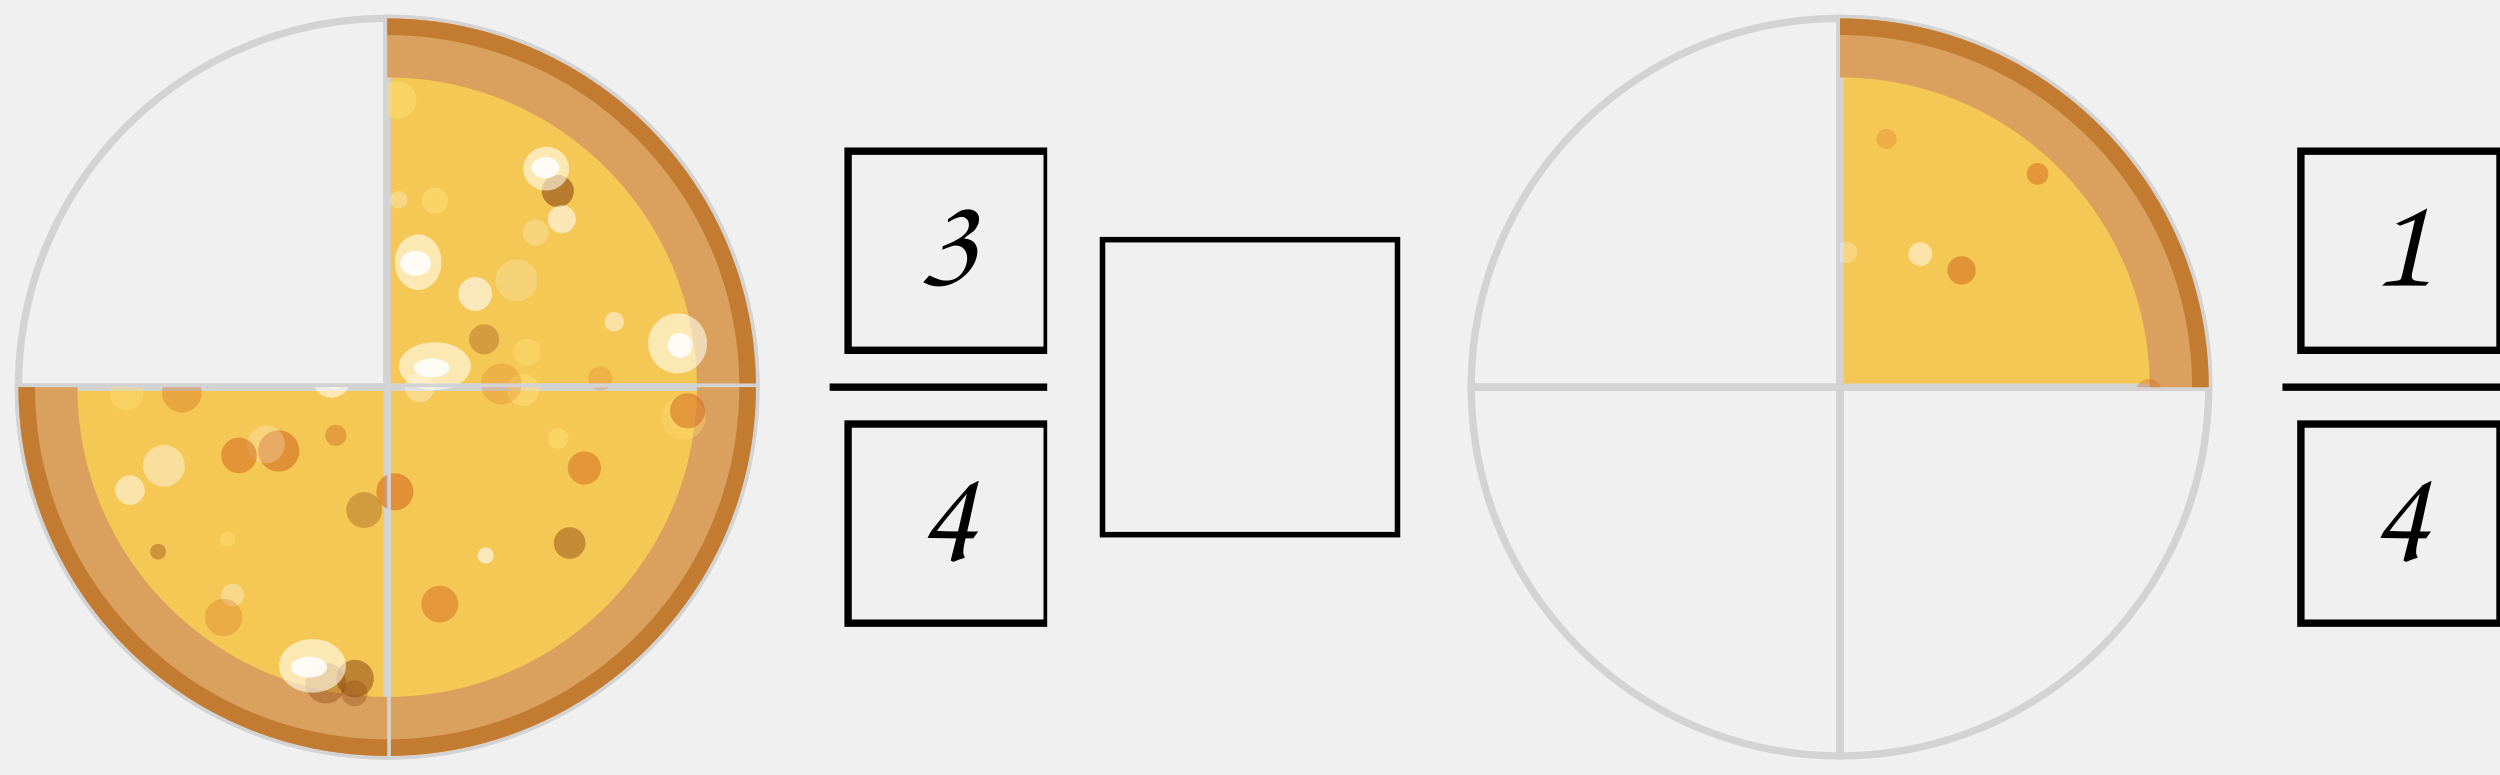
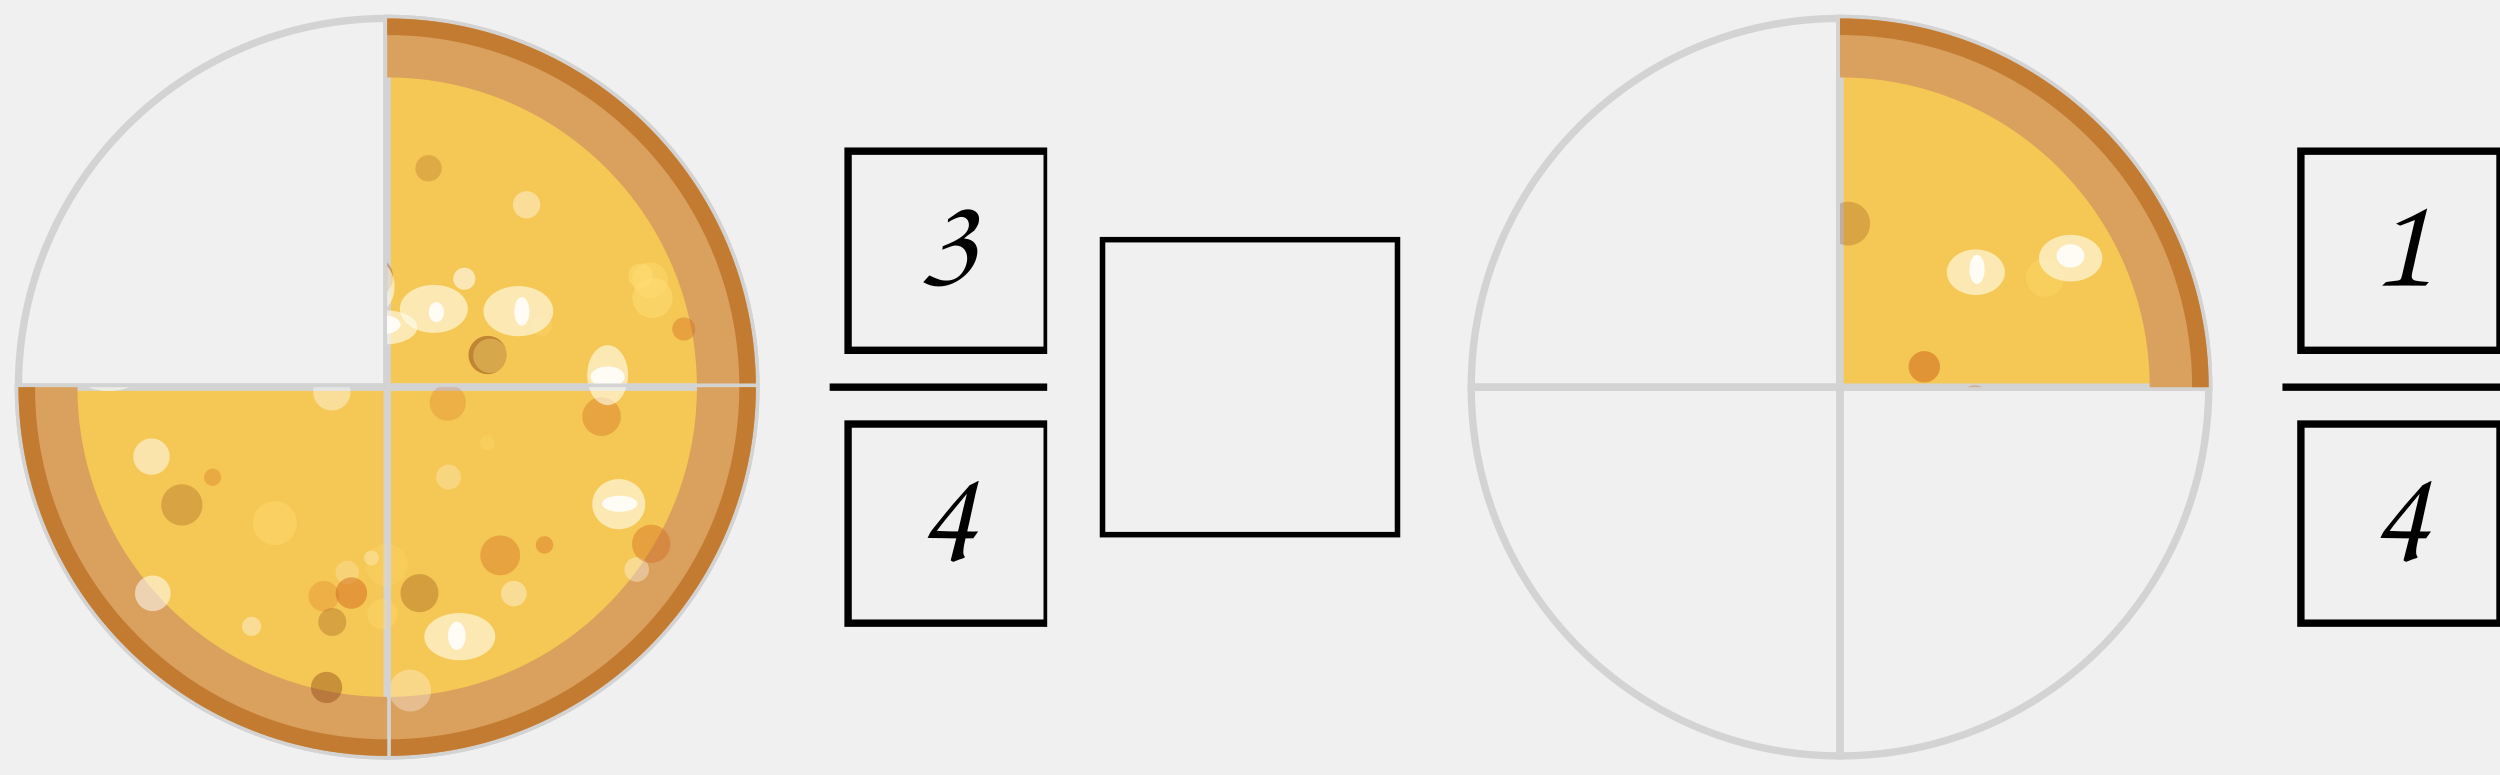
<svg xmlns="http://www.w3.org/2000/svg" xmlns:xlink="http://www.w3.org/1999/xlink" width="678.0" height="210.0">
  <svg x="0.0" y="0.0" width="284.0" height="210.0" viewBox="0 0 284.0 210">
    <defs>
-       <clipPath id="clip-4494413648-4493996880">
+       <clipPath id="clip-4527345488-4501810512">
        <path d="M105.0,105.0 L105.0,5.0 A100,100,0,0,1,205.0,105.0 Z" fill="none" />
      </clipPath>
-       <clipPath id="clip-4494413648-4494535120">
+       <clipPath id="clip-4527345488-4526923344">
        <path d="M105.0,105.0 L205.0,105.0 A100,100,0,0,1,105.0,205.0 Z" fill="none" />
      </clipPath>
-       <clipPath id="clip-4494413648-4494577232">
+       <clipPath id="clip-4527345488-4527853008">
        <path d="M105.0,105.0 L105.0,205.0 A100,100,0,0,1,5.0,105 Z" fill="none" />
      </clipPath>
    </defs>
    <g>
      <path d="M105.0,105.0 L105.0,5.0 A100,100,0,0,1,205.0,105.0 Z" fill="none" stroke="lightgray" stroke-width="2" />
      <path d="M105.0,105.0 L205.0,105.0 A100,100,0,0,1,105.0,205.0 Z" fill="none" stroke="lightgray" stroke-width="2" />
      <path d="M105.0,105.0 L105.0,205.0 A100,100,0,0,1,5.0,105 Z" fill="none" stroke="lightgray" stroke-width="2" />
      <path d="M105.0,105.0 L5.0,105 A100,100,0,0,1,105,5.0 Z" fill="none" stroke="lightgray" stroke-width="2" />
      <path d="M105.0,105.0 L105.0,5.0 A100,100,0,0,1,205.0,105.0 Z" fill="#F5C754" stroke="lightgray" stroke-width="2" />
-       <use xlink:href="#clip-4494413648-4493996880" />
-       <g clip-path="url(#clip-4494413648-4493996880)">
-         <circle cx="105.0" cy="105.0" r="92" stroke="#DAA05D" stroke-width="16" fill="none" />
-         <circle cx="105.0" cy="105.0" r="98" stroke="#C37B32" stroke-width="5" fill="none" />
-         <circle cx="42.882" cy="149.621" r="2.133" fill="#8B4513" fill-opacity="0.396" />
-         <circle cx="75.595" cy="122.297" r="5.59" fill="#D2691E" fill-opacity="0.568" />
-         <circle cx="59.17" cy="83.475" r="5.4" fill="#FFDE75" fill-opacity="0.288" />
-         <circle cx="44.464" cy="126.34" r="5.652" fill="#FFFFFF" fill-opacity="0.421" />
-         <circle cx="151.275" cy="51.801" r="4.352" fill="#8B4513" fill-opacity="0.584" />
-         <circle cx="108.132" cy="54.169" r="2.338" fill="#FFFFFF" fill-opacity="0.278" />
-         <circle cx="63.065" cy="161.402" r="3.103" fill="#FFFFFF" fill-opacity="0.328" />
-         <circle cx="107.945" cy="27.082" r="5.02" fill="#FFDE75" fill-opacity="0.532" />
-         <circle cx="61.409" cy="59.322" r="3.547" fill="#FFFFFF" fill-opacity="0.271" />
-         <circle cx="61.755" cy="146.238" r="2.041" fill="#FFDE75" fill-opacity="0.458" />
-         <circle cx="35.254" cy="132.932" r="4.005" fill="#FFFFFF" fill-opacity="0.501" />
-         <circle cx="185.428" cy="113.273" r="5.94" fill="#FFDE75" fill-opacity="0.324" />
-         <circle cx="34.297" cy="106.8" r="4.556" fill="#FFDE75" fill-opacity="0.419" />
-         <circle cx="95.36" cy="36.66" r="4.024" fill="#8B4513" fill-opacity="0.459" />
-         <circle cx="72.139" cy="120.522" r="5.102" fill="#FFFFFF" fill-opacity="0.238" />
-         <circle cx="141.867" cy="105.81" r="4.357" fill="#FFDE75" fill-opacity="0.545" />
-         <circle cx="158.485" cy="126.916" r="4.503" fill="#D2691E" fill-opacity="0.506" />
-         <circle cx="131.301" cy="92.025" r="4.089" fill="#8B4513" fill-opacity="0.323" />
-         <circle cx="154.492" cy="147.274" r="4.294" fill="#8B4513" fill-opacity="0.464" />
-         <circle cx="152.396" cy="59.46" r="3.791" fill="#FFFFFF" fill-opacity="0.566" />
-         <circle cx="186.464" cy="111.408" r="4.749" fill="#D2691E" fill-opacity="0.53" />
-         <circle cx="88.34" cy="185.279" r="5.502" fill="#8B4513" fill-opacity="0.398" />
-         <circle cx="142.913" cy="95.532" r="3.709" fill="#FFDE75" fill-opacity="0.491" />
-         <circle cx="162.78" cy="102.646" r="3.272" fill="#D2691E" fill-opacity="0.238" />
-         <circle cx="98.762" cy="138.322" r="4.855" fill="#8B4513" fill-opacity="0.334" />
-         <circle cx="166.586" cy="87.25" r="2.618" fill="#FFFFFF" fill-opacity="0.472" />
-         <circle cx="91.065" cy="118.089" r="2.881" fill="#D2691E" fill-opacity="0.441" />
-         <circle cx="119.269" cy="163.846" r="4.99" fill="#D2691E" fill-opacity="0.49" />
-         <circle cx="107.086" cy="133.365" r="5.035" fill="#D2691E" fill-opacity="0.578" />
-         <circle cx="117.958" cy="54.438" r="3.565" fill="#FFDE75" fill-opacity="0.545" />
-         <circle cx="96.159" cy="188.013" r="3.539" fill="#8B4513" fill-opacity="0.339" />
-         <circle cx="140.089" cy="76.012" r="5.676" fill="#FFFFFF" fill-opacity="0.214" />
-         <circle cx="135.955" cy="104.15" r="5.548" fill="#D2691E" fill-opacity="0.224" />
-         <circle cx="151.385" cy="118.964" r="2.788" fill="#FFDE75" fill-opacity="0.544" />
-         <circle cx="49.324" cy="106.482" r="5.387" fill="#D2691E" fill-opacity="0.361" />
-         <circle cx="131.704" cy="150.646" r="2.184" fill="#FFFFFF" fill-opacity="0.588" />
-         <circle cx="145.281" cy="63.091" r="3.542" fill="#FFFFFF" fill-opacity="0.236" />
-         <circle cx="113.864" cy="104.999" r="4.069" fill="#FFFFFF" fill-opacity="0.333" />
-         <circle cx="64.812" cy="123.514" r="4.829" fill="#D2691E" fill-opacity="0.537" />
-         <circle cx="56.158" cy="102.602" r="2.492" fill="#8B4513" fill-opacity="0.527" />
-         <circle cx="26.66" cy="85.3" r="3.217" fill="#D2691E" fill-opacity="0.582" />
-         <circle cx="128.878" cy="79.728" r="4.581" fill="#FFFFFF" fill-opacity="0.597" />
-         <circle cx="35.703" cy="99.087" r="5.52" fill="#FFDE75" fill-opacity="0.599" />
-         <circle cx="96.287" cy="184.017" r="5.089" fill="#8B4513" fill-opacity="0.517" />
-         <circle cx="60.632" cy="167.447" r="5.054" fill="#D2691E" fill-opacity="0.291" />
-         <ellipse cx="113.401" cy="71.123" rx="6.344" ry="7.547" fill="#FFFDF0" fill-opacity="0.6" />
-         <ellipse cx="112.707" cy="71.389" rx="4.173" ry="3.403" fill="#FFFFFF" fill-opacity="0.85" />
-         <ellipse cx="56.161" cy="78.64" rx="9.791" ry="6.108" fill="#FFFDF0" fill-opacity="0.6" />
-         <ellipse cx="55.299" cy="79.15" rx="2.973" ry="3.928" fill="#FFFFFF" fill-opacity="0.85" />
-         <ellipse cx="84.745" cy="180.586" rx="9.072" ry="7.267" fill="#FFFDF0" fill-opacity="0.6" />
-         <ellipse cx="83.815" cy="180.923" rx="4.912" ry="2.86" fill="#FFFFFF" fill-opacity="0.85" />
-         <ellipse cx="87.036" cy="60.841" rx="9.204" ry="4.803" fill="#FFFDF0" fill-opacity="0.6" />
-         <ellipse cx="86.138" cy="60.379" rx="3.712" ry="2.811" fill="#FFFFFF" fill-opacity="0.85" />
-         <ellipse cx="84.013" cy="43.425" rx="7.885" ry="7.283" fill="#FFFDF0" fill-opacity="0.6" />
-         <ellipse cx="84.119" cy="43.547" rx="3.435" ry="3.027" fill="#FFFFFF" fill-opacity="0.85" />
-         <ellipse cx="183.766" cy="93.129" rx="7.991" ry="8.158" fill="#FFFDF0" fill-opacity="0.6" />
-         <ellipse cx="184.404" cy="93.664" rx="3.337" ry="3.376" fill="#FFFFFF" fill-opacity="0.85" />
-         <ellipse cx="148.131" cy="45.749" rx="6.211" ry="5.932" fill="#FFFDF0" fill-opacity="0.6" />
-         <ellipse cx="147.92" cy="45.473" rx="3.789" ry="2.881" fill="#FFFFFF" fill-opacity="0.85" />
-         <ellipse cx="89.915" cy="102.498" rx="5.199" ry="5.351" fill="#FFFDF0" fill-opacity="0.6" />
-         <ellipse cx="90.373" cy="103.173" rx="2.679" ry="2.229" fill="#FFFFFF" fill-opacity="0.85" />
-         <ellipse cx="117.938" cy="99.305" rx="9.782" ry="6.48" fill="#FFFDF0" fill-opacity="0.6" />
-         <ellipse cx="117.062" cy="99.755" rx="4.848" ry="2.529" fill="#FFFFFF" fill-opacity="0.85" />
+       <use xlink:href="#clip-4527345488-4501810512" />
+       <g clip-path="url(#clip-4527345488-4501810512)">
+         <circle cx="105.0" cy="105.0" r="92" stroke="#DAA05D" stroke-width="16" fill="none" />
+         <circle cx="105.0" cy="105.0" r="98" stroke="#C37B32" stroke-width="5" fill="none" />
+         <circle cx="103.71" cy="166.561" r="4.117" fill="#FFDE75" fill-opacity="0.297" />
+         <circle cx="135.652" cy="150.612" r="5.403" fill="#D2691E" fill-opacity="0.384" />
+         <circle cx="88.56" cy="186.441" r="4.24" fill="#8B4513" fill-opacity="0.423" />
+         <circle cx="90.102" cy="168.687" r="3.802" fill="#8B4513" fill-opacity="0.283" />
+         <circle cx="121.643" cy="129.39" r="3.392" fill="#FFFFFF" fill-opacity="0.252" />
+         <circle cx="68.227" cy="169.872" r="2.605" fill="#FFFFFF" fill-opacity="0.379" />
+         <circle cx="100.744" cy="151.326" r="2.019" fill="#FFFFFF" fill-opacity="0.309" />
+         <circle cx="125.917" cy="75.592" r="3" fill="#FFFFFF" fill-opacity="0.573" />
+         <circle cx="173.727" cy="74.831" r="3.348" fill="#FFDE75" fill-opacity="0.533" />
+         <circle cx="139.347" cy="160.982" r="3.468" fill="#FFFFFF" fill-opacity="0.393" />
+         <circle cx="76.054" cy="40.445" r="5.823" fill="#FFDE75" fill-opacity="0.225" />
+         <circle cx="147.663" cy="147.779" r="2.362" fill="#D2691E" fill-opacity="0.41" />
+         <circle cx="172.675" cy="154.459" r="3.338" fill="#FFFFFF" fill-opacity="0.351" />
+         <circle cx="142.814" cy="55.538" r="3.705" fill="#FFFFFF" fill-opacity="0.397" />
+         <circle cx="89.994" cy="106.258" r="5.073" fill="#FFFFFF" fill-opacity="0.403" />
+         <circle cx="68.921" cy="95.3" r="2.628" fill="#FFDE75" fill-opacity="0.386" />
+         <circle cx="41.08" cy="123.836" r="4.934" fill="#FFFFFF" fill-opacity="0.508" />
+         <circle cx="104.848" cy="153.245" r="5.722" fill="#FFDE75" fill-opacity="0.202" />
+         <circle cx="111.225" cy="187.276" r="5.68" fill="#FFFFFF" fill-opacity="0.303" />
+         <circle cx="163.153" cy="112.987" r="5.229" fill="#D2691E" fill-opacity="0.368" />
+         <circle cx="132.173" cy="120.102" r="2.019" fill="#FFDE75" fill-opacity="0.234" />
+         <circle cx="57.651" cy="129.433" r="2.334" fill="#D2691E" fill-opacity="0.316" />
+         <circle cx="113.767" cy="160.859" r="5.156" fill="#8B4513" fill-opacity="0.31" />
+         <circle cx="176.601" cy="147.494" r="5.184" fill="#D2691E" fill-opacity="0.407" />
+         <circle cx="94.17" cy="155.242" r="3.171" fill="#FFFFFF" fill-opacity="0.205" />
+         <circle cx="49.322" cy="136.936" r="5.591" fill="#8B4513" fill-opacity="0.28" />
+         <circle cx="100.835" cy="75.15" r="5.771" fill="#8B4513" fill-opacity="0.354" />
+         <circle cx="25.781" cy="78.42" r="4.066" fill="#D2691E" fill-opacity="0.336" />
+         <circle cx="87.815" cy="161.691" r="4.144" fill="#D2691E" fill-opacity="0.253" />
+         <circle cx="176.348" cy="76.01" r="4.8" fill="#FFDE75" fill-opacity="0.435" />
+         <circle cx="95.298" cy="160.839" r="4.267" fill="#D2691E" fill-opacity="0.49" />
+         <circle cx="82.709" cy="30.517" r="3.112" fill="#FFFFFF" fill-opacity="0.28" />
+         <circle cx="44.243" cy="65.581" r="2.533" fill="#D2691E" fill-opacity="0.252" />
+         <circle cx="132.254" cy="96.28" r="5.194" fill="#8B4513" fill-opacity="0.506" />
+         <circle cx="57.657" cy="72.693" r="2.681" fill="#FFFFFF" fill-opacity="0.541" />
+         <circle cx="74.54" cy="141.876" r="5.969" fill="#FFDE75" fill-opacity="0.403" />
+         <circle cx="41.892" cy="66.424" r="3.187" fill="#FFFFFF" fill-opacity="0.546" />
+         <circle cx="55.989" cy="95.98" r="2.77" fill="#FFDE75" fill-opacity="0.574" />
+         <circle cx="146.9" cy="88.357" r="2.822" fill="#FFDE75" fill-opacity="0.29" />
+         <circle cx="132.991" cy="96.502" r="4.649" fill="#FFDE75" fill-opacity="0.378" />
+         <circle cx="185.449" cy="89.232" r="3.147" fill="#D2691E" fill-opacity="0.399" />
+         <circle cx="121.44" cy="109.197" r="4.919" fill="#D2691E" fill-opacity="0.235" />
+         <circle cx="41.433" cy="160.903" r="4.828" fill="#FFFFFF" fill-opacity="0.533" />
+         <circle cx="116.221" cy="45.633" r="3.576" fill="#8B4513" fill-opacity="0.216" />
+         <circle cx="176.965" cy="80.793" r="5.463" fill="#FFDE75" fill-opacity="0.529" />
+         <ellipse cx="167.81" cy="136.72" rx="7.195" ry="6.809" fill="#FFFDF0" fill-opacity="0.6" />
+         <ellipse cx="168.063" cy="136.623" rx="4.804" ry="2.189" fill="#FFFFFF" fill-opacity="0.85" />
+         <ellipse cx="97.338" cy="45.245" rx="5.012" ry="6.488" fill="#FFFDF0" fill-opacity="0.6" />
+         <ellipse cx="97.485" cy="45.874" rx="4.419" ry="2.925" fill="#FFFFFF" fill-opacity="0.85" />
+         <ellipse cx="98.382" cy="77.775" rx="8.657" ry="8.696" fill="#FFFDF0" fill-opacity="0.6" />
+         <ellipse cx="98.154" cy="76.79" rx="2.875" ry="2.701" fill="#FFFFFF" fill-opacity="0.85" />
+         <ellipse cx="164.793" cy="101.734" rx="5.545" ry="8.134" fill="#FFFDF0" fill-opacity="0.6" />
+         <ellipse cx="164.793" cy="102.198" rx="4.598" ry="2.858" fill="#FFFFFF" fill-opacity="0.85" />
+         <ellipse cx="29.503" cy="101.482" rx="8.692" ry="4.56" fill="#FFFDF0" fill-opacity="0.6" />
+         <ellipse cx="28.876" cy="100.887" rx="2.786" ry="3.74" fill="#FFFFFF" fill-opacity="0.85" />
+         <ellipse cx="117.658" cy="83.774" rx="9.22" ry="6.507" fill="#FFFDF0" fill-opacity="0.6" />
+         <ellipse cx="118.355" cy="84.667" rx="2.071" ry="2.739" fill="#FFFFFF" fill-opacity="0.85" />
+         <ellipse cx="104.595" cy="88.776" rx="8.555" ry="4.605" fill="#FFFDF0" fill-opacity="0.6" />
+         <ellipse cx="103.892" cy="88.033" rx="4.741" ry="2.586" fill="#FFFFFF" fill-opacity="0.85" />
+         <ellipse cx="140.576" cy="84.384" rx="9.462" ry="6.803" fill="#FFFDF0" fill-opacity="0.6" />
+         <ellipse cx="141.526" cy="84.45" rx="2.063" ry="3.886" fill="#FFFFFF" fill-opacity="0.85" />
+         <ellipse cx="124.693" cy="172.659" rx="9.633" ry="6.396" fill="#FFFDF0" fill-opacity="0.6" />
+         <ellipse cx="123.901" cy="172.441" rx="2.394" ry="3.835" fill="#FFFFFF" fill-opacity="0.85" />
      </g>
      <path d="M105.0,105.0 L205.0,105.0 A100,100,0,0,1,105.0,205.0 Z" fill="#F5C754" stroke="lightgray" stroke-width="2" />
-       <use xlink:href="#clip-4494413648-4494535120" />
-       <g clip-path="url(#clip-4494413648-4494535120)">
-         <circle cx="105.0" cy="105.0" r="92" stroke="#DAA05D" stroke-width="16" fill="none" />
-         <circle cx="105.0" cy="105.0" r="98" stroke="#C37B32" stroke-width="5" fill="none" />
-         <circle cx="42.882" cy="149.621" r="2.133" fill="#8B4513" fill-opacity="0.396" />
-         <circle cx="75.595" cy="122.297" r="5.59" fill="#D2691E" fill-opacity="0.568" />
-         <circle cx="59.17" cy="83.475" r="5.4" fill="#FFDE75" fill-opacity="0.288" />
-         <circle cx="44.464" cy="126.34" r="5.652" fill="#FFFFFF" fill-opacity="0.421" />
-         <circle cx="151.275" cy="51.801" r="4.352" fill="#8B4513" fill-opacity="0.584" />
-         <circle cx="108.132" cy="54.169" r="2.338" fill="#FFFFFF" fill-opacity="0.278" />
-         <circle cx="63.065" cy="161.402" r="3.103" fill="#FFFFFF" fill-opacity="0.328" />
-         <circle cx="107.945" cy="27.082" r="5.02" fill="#FFDE75" fill-opacity="0.532" />
-         <circle cx="61.409" cy="59.322" r="3.547" fill="#FFFFFF" fill-opacity="0.271" />
-         <circle cx="61.755" cy="146.238" r="2.041" fill="#FFDE75" fill-opacity="0.458" />
-         <circle cx="35.254" cy="132.932" r="4.005" fill="#FFFFFF" fill-opacity="0.501" />
-         <circle cx="185.428" cy="113.273" r="5.94" fill="#FFDE75" fill-opacity="0.324" />
-         <circle cx="34.297" cy="106.8" r="4.556" fill="#FFDE75" fill-opacity="0.419" />
-         <circle cx="95.36" cy="36.66" r="4.024" fill="#8B4513" fill-opacity="0.459" />
-         <circle cx="72.139" cy="120.522" r="5.102" fill="#FFFFFF" fill-opacity="0.238" />
-         <circle cx="141.867" cy="105.81" r="4.357" fill="#FFDE75" fill-opacity="0.545" />
-         <circle cx="158.485" cy="126.916" r="4.503" fill="#D2691E" fill-opacity="0.506" />
-         <circle cx="131.301" cy="92.025" r="4.089" fill="#8B4513" fill-opacity="0.323" />
-         <circle cx="154.492" cy="147.274" r="4.294" fill="#8B4513" fill-opacity="0.464" />
-         <circle cx="152.396" cy="59.46" r="3.791" fill="#FFFFFF" fill-opacity="0.566" />
-         <circle cx="186.464" cy="111.408" r="4.749" fill="#D2691E" fill-opacity="0.53" />
-         <circle cx="88.34" cy="185.279" r="5.502" fill="#8B4513" fill-opacity="0.398" />
-         <circle cx="142.913" cy="95.532" r="3.709" fill="#FFDE75" fill-opacity="0.491" />
-         <circle cx="162.78" cy="102.646" r="3.272" fill="#D2691E" fill-opacity="0.238" />
-         <circle cx="98.762" cy="138.322" r="4.855" fill="#8B4513" fill-opacity="0.334" />
-         <circle cx="166.586" cy="87.25" r="2.618" fill="#FFFFFF" fill-opacity="0.472" />
-         <circle cx="91.065" cy="118.089" r="2.881" fill="#D2691E" fill-opacity="0.441" />
-         <circle cx="119.269" cy="163.846" r="4.99" fill="#D2691E" fill-opacity="0.49" />
-         <circle cx="107.086" cy="133.365" r="5.035" fill="#D2691E" fill-opacity="0.578" />
-         <circle cx="117.958" cy="54.438" r="3.565" fill="#FFDE75" fill-opacity="0.545" />
-         <circle cx="96.159" cy="188.013" r="3.539" fill="#8B4513" fill-opacity="0.339" />
-         <circle cx="140.089" cy="76.012" r="5.676" fill="#FFFFFF" fill-opacity="0.214" />
-         <circle cx="135.955" cy="104.15" r="5.548" fill="#D2691E" fill-opacity="0.224" />
-         <circle cx="151.385" cy="118.964" r="2.788" fill="#FFDE75" fill-opacity="0.544" />
-         <circle cx="49.324" cy="106.482" r="5.387" fill="#D2691E" fill-opacity="0.361" />
-         <circle cx="131.704" cy="150.646" r="2.184" fill="#FFFFFF" fill-opacity="0.588" />
-         <circle cx="145.281" cy="63.091" r="3.542" fill="#FFFFFF" fill-opacity="0.236" />
-         <circle cx="113.864" cy="104.999" r="4.069" fill="#FFFFFF" fill-opacity="0.333" />
-         <circle cx="64.812" cy="123.514" r="4.829" fill="#D2691E" fill-opacity="0.537" />
-         <circle cx="56.158" cy="102.602" r="2.492" fill="#8B4513" fill-opacity="0.527" />
-         <circle cx="26.66" cy="85.3" r="3.217" fill="#D2691E" fill-opacity="0.582" />
-         <circle cx="128.878" cy="79.728" r="4.581" fill="#FFFFFF" fill-opacity="0.597" />
-         <circle cx="35.703" cy="99.087" r="5.52" fill="#FFDE75" fill-opacity="0.599" />
-         <circle cx="96.287" cy="184.017" r="5.089" fill="#8B4513" fill-opacity="0.517" />
-         <circle cx="60.632" cy="167.447" r="5.054" fill="#D2691E" fill-opacity="0.291" />
-         <ellipse cx="113.401" cy="71.123" rx="6.344" ry="7.547" fill="#FFFDF0" fill-opacity="0.6" />
-         <ellipse cx="112.707" cy="71.389" rx="4.173" ry="3.403" fill="#FFFFFF" fill-opacity="0.85" />
-         <ellipse cx="56.161" cy="78.64" rx="9.791" ry="6.108" fill="#FFFDF0" fill-opacity="0.6" />
-         <ellipse cx="55.299" cy="79.15" rx="2.973" ry="3.928" fill="#FFFFFF" fill-opacity="0.85" />
-         <ellipse cx="84.745" cy="180.586" rx="9.072" ry="7.267" fill="#FFFDF0" fill-opacity="0.6" />
-         <ellipse cx="83.815" cy="180.923" rx="4.912" ry="2.86" fill="#FFFFFF" fill-opacity="0.85" />
-         <ellipse cx="87.036" cy="60.841" rx="9.204" ry="4.803" fill="#FFFDF0" fill-opacity="0.6" />
-         <ellipse cx="86.138" cy="60.379" rx="3.712" ry="2.811" fill="#FFFFFF" fill-opacity="0.85" />
-         <ellipse cx="84.013" cy="43.425" rx="7.885" ry="7.283" fill="#FFFDF0" fill-opacity="0.6" />
-         <ellipse cx="84.119" cy="43.547" rx="3.435" ry="3.027" fill="#FFFFFF" fill-opacity="0.85" />
-         <ellipse cx="183.766" cy="93.129" rx="7.991" ry="8.158" fill="#FFFDF0" fill-opacity="0.6" />
-         <ellipse cx="184.404" cy="93.664" rx="3.337" ry="3.376" fill="#FFFFFF" fill-opacity="0.85" />
-         <ellipse cx="148.131" cy="45.749" rx="6.211" ry="5.932" fill="#FFFDF0" fill-opacity="0.6" />
-         <ellipse cx="147.92" cy="45.473" rx="3.789" ry="2.881" fill="#FFFFFF" fill-opacity="0.85" />
-         <ellipse cx="89.915" cy="102.498" rx="5.199" ry="5.351" fill="#FFFDF0" fill-opacity="0.6" />
-         <ellipse cx="90.373" cy="103.173" rx="2.679" ry="2.229" fill="#FFFFFF" fill-opacity="0.85" />
-         <ellipse cx="117.938" cy="99.305" rx="9.782" ry="6.48" fill="#FFFDF0" fill-opacity="0.6" />
-         <ellipse cx="117.062" cy="99.755" rx="4.848" ry="2.529" fill="#FFFFFF" fill-opacity="0.85" />
+       <use xlink:href="#clip-4527345488-4526923344" />
+       <g clip-path="url(#clip-4527345488-4526923344)">
+         <circle cx="105.0" cy="105.0" r="92" stroke="#DAA05D" stroke-width="16" fill="none" />
+         <circle cx="105.0" cy="105.0" r="98" stroke="#C37B32" stroke-width="5" fill="none" />
+         <circle cx="103.71" cy="166.561" r="4.117" fill="#FFDE75" fill-opacity="0.297" />
+         <circle cx="135.652" cy="150.612" r="5.403" fill="#D2691E" fill-opacity="0.384" />
+         <circle cx="88.56" cy="186.441" r="4.24" fill="#8B4513" fill-opacity="0.423" />
+         <circle cx="90.102" cy="168.687" r="3.802" fill="#8B4513" fill-opacity="0.283" />
+         <circle cx="121.643" cy="129.39" r="3.392" fill="#FFFFFF" fill-opacity="0.252" />
+         <circle cx="68.227" cy="169.872" r="2.605" fill="#FFFFFF" fill-opacity="0.379" />
+         <circle cx="100.744" cy="151.326" r="2.019" fill="#FFFFFF" fill-opacity="0.309" />
+         <circle cx="125.917" cy="75.592" r="3" fill="#FFFFFF" fill-opacity="0.573" />
+         <circle cx="173.727" cy="74.831" r="3.348" fill="#FFDE75" fill-opacity="0.533" />
+         <circle cx="139.347" cy="160.982" r="3.468" fill="#FFFFFF" fill-opacity="0.393" />
+         <circle cx="76.054" cy="40.445" r="5.823" fill="#FFDE75" fill-opacity="0.225" />
+         <circle cx="147.663" cy="147.779" r="2.362" fill="#D2691E" fill-opacity="0.41" />
+         <circle cx="172.675" cy="154.459" r="3.338" fill="#FFFFFF" fill-opacity="0.351" />
+         <circle cx="142.814" cy="55.538" r="3.705" fill="#FFFFFF" fill-opacity="0.397" />
+         <circle cx="89.994" cy="106.258" r="5.073" fill="#FFFFFF" fill-opacity="0.403" />
+         <circle cx="68.921" cy="95.3" r="2.628" fill="#FFDE75" fill-opacity="0.386" />
+         <circle cx="41.08" cy="123.836" r="4.934" fill="#FFFFFF" fill-opacity="0.508" />
+         <circle cx="104.848" cy="153.245" r="5.722" fill="#FFDE75" fill-opacity="0.202" />
+         <circle cx="111.225" cy="187.276" r="5.68" fill="#FFFFFF" fill-opacity="0.303" />
+         <circle cx="163.153" cy="112.987" r="5.229" fill="#D2691E" fill-opacity="0.368" />
+         <circle cx="132.173" cy="120.102" r="2.019" fill="#FFDE75" fill-opacity="0.234" />
+         <circle cx="57.651" cy="129.433" r="2.334" fill="#D2691E" fill-opacity="0.316" />
+         <circle cx="113.767" cy="160.859" r="5.156" fill="#8B4513" fill-opacity="0.31" />
+         <circle cx="176.601" cy="147.494" r="5.184" fill="#D2691E" fill-opacity="0.407" />
+         <circle cx="94.17" cy="155.242" r="3.171" fill="#FFFFFF" fill-opacity="0.205" />
+         <circle cx="49.322" cy="136.936" r="5.591" fill="#8B4513" fill-opacity="0.28" />
+         <circle cx="100.835" cy="75.15" r="5.771" fill="#8B4513" fill-opacity="0.354" />
+         <circle cx="25.781" cy="78.42" r="4.066" fill="#D2691E" fill-opacity="0.336" />
+         <circle cx="87.815" cy="161.691" r="4.144" fill="#D2691E" fill-opacity="0.253" />
+         <circle cx="176.348" cy="76.01" r="4.8" fill="#FFDE75" fill-opacity="0.435" />
+         <circle cx="95.298" cy="160.839" r="4.267" fill="#D2691E" fill-opacity="0.49" />
+         <circle cx="82.709" cy="30.517" r="3.112" fill="#FFFFFF" fill-opacity="0.28" />
+         <circle cx="44.243" cy="65.581" r="2.533" fill="#D2691E" fill-opacity="0.252" />
+         <circle cx="132.254" cy="96.28" r="5.194" fill="#8B4513" fill-opacity="0.506" />
+         <circle cx="57.657" cy="72.693" r="2.681" fill="#FFFFFF" fill-opacity="0.541" />
+         <circle cx="74.54" cy="141.876" r="5.969" fill="#FFDE75" fill-opacity="0.403" />
+         <circle cx="41.892" cy="66.424" r="3.187" fill="#FFFFFF" fill-opacity="0.546" />
+         <circle cx="55.989" cy="95.98" r="2.77" fill="#FFDE75" fill-opacity="0.574" />
+         <circle cx="146.9" cy="88.357" r="2.822" fill="#FFDE75" fill-opacity="0.29" />
+         <circle cx="132.991" cy="96.502" r="4.649" fill="#FFDE75" fill-opacity="0.378" />
+         <circle cx="185.449" cy="89.232" r="3.147" fill="#D2691E" fill-opacity="0.399" />
+         <circle cx="121.44" cy="109.197" r="4.919" fill="#D2691E" fill-opacity="0.235" />
+         <circle cx="41.433" cy="160.903" r="4.828" fill="#FFFFFF" fill-opacity="0.533" />
+         <circle cx="116.221" cy="45.633" r="3.576" fill="#8B4513" fill-opacity="0.216" />
+         <circle cx="176.965" cy="80.793" r="5.463" fill="#FFDE75" fill-opacity="0.529" />
+         <ellipse cx="167.81" cy="136.72" rx="7.195" ry="6.809" fill="#FFFDF0" fill-opacity="0.6" />
+         <ellipse cx="168.063" cy="136.623" rx="4.804" ry="2.189" fill="#FFFFFF" fill-opacity="0.85" />
+         <ellipse cx="97.338" cy="45.245" rx="5.012" ry="6.488" fill="#FFFDF0" fill-opacity="0.6" />
+         <ellipse cx="97.485" cy="45.874" rx="4.419" ry="2.925" fill="#FFFFFF" fill-opacity="0.85" />
+         <ellipse cx="98.382" cy="77.775" rx="8.657" ry="8.696" fill="#FFFDF0" fill-opacity="0.6" />
+         <ellipse cx="98.154" cy="76.79" rx="2.875" ry="2.701" fill="#FFFFFF" fill-opacity="0.85" />
+         <ellipse cx="164.793" cy="101.734" rx="5.545" ry="8.134" fill="#FFFDF0" fill-opacity="0.6" />
+         <ellipse cx="164.793" cy="102.198" rx="4.598" ry="2.858" fill="#FFFFFF" fill-opacity="0.85" />
+         <ellipse cx="29.503" cy="101.482" rx="8.692" ry="4.56" fill="#FFFDF0" fill-opacity="0.6" />
+         <ellipse cx="28.876" cy="100.887" rx="2.786" ry="3.74" fill="#FFFFFF" fill-opacity="0.85" />
+         <ellipse cx="117.658" cy="83.774" rx="9.22" ry="6.507" fill="#FFFDF0" fill-opacity="0.6" />
+         <ellipse cx="118.355" cy="84.667" rx="2.071" ry="2.739" fill="#FFFFFF" fill-opacity="0.85" />
+         <ellipse cx="104.595" cy="88.776" rx="8.555" ry="4.605" fill="#FFFDF0" fill-opacity="0.6" />
+         <ellipse cx="103.892" cy="88.033" rx="4.741" ry="2.586" fill="#FFFFFF" fill-opacity="0.85" />
+         <ellipse cx="140.576" cy="84.384" rx="9.462" ry="6.803" fill="#FFFDF0" fill-opacity="0.6" />
+         <ellipse cx="141.526" cy="84.45" rx="2.063" ry="3.886" fill="#FFFFFF" fill-opacity="0.85" />
+         <ellipse cx="124.693" cy="172.659" rx="9.633" ry="6.396" fill="#FFFDF0" fill-opacity="0.6" />
+         <ellipse cx="123.901" cy="172.441" rx="2.394" ry="3.835" fill="#FFFFFF" fill-opacity="0.85" />
      </g>
      <path d="M105.0,105.0 L105.0,205.0 A100,100,0,0,1,5.0,105 Z" fill="#F5C754" stroke="lightgray" stroke-width="2" />
-       <use xlink:href="#clip-4494413648-4494577232" />
-       <g clip-path="url(#clip-4494413648-4494577232)">
-         <circle cx="105.0" cy="105.0" r="92" stroke="#DAA05D" stroke-width="16" fill="none" />
-         <circle cx="105.0" cy="105.0" r="98" stroke="#C37B32" stroke-width="5" fill="none" />
-         <circle cx="42.882" cy="149.621" r="2.133" fill="#8B4513" fill-opacity="0.396" />
-         <circle cx="75.595" cy="122.297" r="5.59" fill="#D2691E" fill-opacity="0.568" />
-         <circle cx="59.17" cy="83.475" r="5.4" fill="#FFDE75" fill-opacity="0.288" />
-         <circle cx="44.464" cy="126.34" r="5.652" fill="#FFFFFF" fill-opacity="0.421" />
-         <circle cx="151.275" cy="51.801" r="4.352" fill="#8B4513" fill-opacity="0.584" />
-         <circle cx="108.132" cy="54.169" r="2.338" fill="#FFFFFF" fill-opacity="0.278" />
-         <circle cx="63.065" cy="161.402" r="3.103" fill="#FFFFFF" fill-opacity="0.328" />
-         <circle cx="107.945" cy="27.082" r="5.02" fill="#FFDE75" fill-opacity="0.532" />
-         <circle cx="61.409" cy="59.322" r="3.547" fill="#FFFFFF" fill-opacity="0.271" />
-         <circle cx="61.755" cy="146.238" r="2.041" fill="#FFDE75" fill-opacity="0.458" />
-         <circle cx="35.254" cy="132.932" r="4.005" fill="#FFFFFF" fill-opacity="0.501" />
-         <circle cx="185.428" cy="113.273" r="5.94" fill="#FFDE75" fill-opacity="0.324" />
-         <circle cx="34.297" cy="106.8" r="4.556" fill="#FFDE75" fill-opacity="0.419" />
-         <circle cx="95.36" cy="36.66" r="4.024" fill="#8B4513" fill-opacity="0.459" />
-         <circle cx="72.139" cy="120.522" r="5.102" fill="#FFFFFF" fill-opacity="0.238" />
-         <circle cx="141.867" cy="105.81" r="4.357" fill="#FFDE75" fill-opacity="0.545" />
-         <circle cx="158.485" cy="126.916" r="4.503" fill="#D2691E" fill-opacity="0.506" />
-         <circle cx="131.301" cy="92.025" r="4.089" fill="#8B4513" fill-opacity="0.323" />
-         <circle cx="154.492" cy="147.274" r="4.294" fill="#8B4513" fill-opacity="0.464" />
-         <circle cx="152.396" cy="59.46" r="3.791" fill="#FFFFFF" fill-opacity="0.566" />
-         <circle cx="186.464" cy="111.408" r="4.749" fill="#D2691E" fill-opacity="0.53" />
-         <circle cx="88.34" cy="185.279" r="5.502" fill="#8B4513" fill-opacity="0.398" />
-         <circle cx="142.913" cy="95.532" r="3.709" fill="#FFDE75" fill-opacity="0.491" />
-         <circle cx="162.78" cy="102.646" r="3.272" fill="#D2691E" fill-opacity="0.238" />
-         <circle cx="98.762" cy="138.322" r="4.855" fill="#8B4513" fill-opacity="0.334" />
-         <circle cx="166.586" cy="87.25" r="2.618" fill="#FFFFFF" fill-opacity="0.472" />
-         <circle cx="91.065" cy="118.089" r="2.881" fill="#D2691E" fill-opacity="0.441" />
-         <circle cx="119.269" cy="163.846" r="4.99" fill="#D2691E" fill-opacity="0.49" />
-         <circle cx="107.086" cy="133.365" r="5.035" fill="#D2691E" fill-opacity="0.578" />
-         <circle cx="117.958" cy="54.438" r="3.565" fill="#FFDE75" fill-opacity="0.545" />
-         <circle cx="96.159" cy="188.013" r="3.539" fill="#8B4513" fill-opacity="0.339" />
-         <circle cx="140.089" cy="76.012" r="5.676" fill="#FFFFFF" fill-opacity="0.214" />
-         <circle cx="135.955" cy="104.15" r="5.548" fill="#D2691E" fill-opacity="0.224" />
-         <circle cx="151.385" cy="118.964" r="2.788" fill="#FFDE75" fill-opacity="0.544" />
-         <circle cx="49.324" cy="106.482" r="5.387" fill="#D2691E" fill-opacity="0.361" />
-         <circle cx="131.704" cy="150.646" r="2.184" fill="#FFFFFF" fill-opacity="0.588" />
-         <circle cx="145.281" cy="63.091" r="3.542" fill="#FFFFFF" fill-opacity="0.236" />
-         <circle cx="113.864" cy="104.999" r="4.069" fill="#FFFFFF" fill-opacity="0.333" />
-         <circle cx="64.812" cy="123.514" r="4.829" fill="#D2691E" fill-opacity="0.537" />
-         <circle cx="56.158" cy="102.602" r="2.492" fill="#8B4513" fill-opacity="0.527" />
-         <circle cx="26.66" cy="85.3" r="3.217" fill="#D2691E" fill-opacity="0.582" />
-         <circle cx="128.878" cy="79.728" r="4.581" fill="#FFFFFF" fill-opacity="0.597" />
-         <circle cx="35.703" cy="99.087" r="5.52" fill="#FFDE75" fill-opacity="0.599" />
-         <circle cx="96.287" cy="184.017" r="5.089" fill="#8B4513" fill-opacity="0.517" />
-         <circle cx="60.632" cy="167.447" r="5.054" fill="#D2691E" fill-opacity="0.291" />
-         <ellipse cx="113.401" cy="71.123" rx="6.344" ry="7.547" fill="#FFFDF0" fill-opacity="0.6" />
-         <ellipse cx="112.707" cy="71.389" rx="4.173" ry="3.403" fill="#FFFFFF" fill-opacity="0.85" />
-         <ellipse cx="56.161" cy="78.64" rx="9.791" ry="6.108" fill="#FFFDF0" fill-opacity="0.6" />
-         <ellipse cx="55.299" cy="79.15" rx="2.973" ry="3.928" fill="#FFFFFF" fill-opacity="0.85" />
-         <ellipse cx="84.745" cy="180.586" rx="9.072" ry="7.267" fill="#FFFDF0" fill-opacity="0.6" />
-         <ellipse cx="83.815" cy="180.923" rx="4.912" ry="2.86" fill="#FFFFFF" fill-opacity="0.85" />
-         <ellipse cx="87.036" cy="60.841" rx="9.204" ry="4.803" fill="#FFFDF0" fill-opacity="0.6" />
-         <ellipse cx="86.138" cy="60.379" rx="3.712" ry="2.811" fill="#FFFFFF" fill-opacity="0.85" />
-         <ellipse cx="84.013" cy="43.425" rx="7.885" ry="7.283" fill="#FFFDF0" fill-opacity="0.6" />
-         <ellipse cx="84.119" cy="43.547" rx="3.435" ry="3.027" fill="#FFFFFF" fill-opacity="0.85" />
-         <ellipse cx="183.766" cy="93.129" rx="7.991" ry="8.158" fill="#FFFDF0" fill-opacity="0.6" />
-         <ellipse cx="184.404" cy="93.664" rx="3.337" ry="3.376" fill="#FFFFFF" fill-opacity="0.85" />
-         <ellipse cx="148.131" cy="45.749" rx="6.211" ry="5.932" fill="#FFFDF0" fill-opacity="0.6" />
-         <ellipse cx="147.92" cy="45.473" rx="3.789" ry="2.881" fill="#FFFFFF" fill-opacity="0.85" />
-         <ellipse cx="89.915" cy="102.498" rx="5.199" ry="5.351" fill="#FFFDF0" fill-opacity="0.6" />
-         <ellipse cx="90.373" cy="103.173" rx="2.679" ry="2.229" fill="#FFFFFF" fill-opacity="0.85" />
-         <ellipse cx="117.938" cy="99.305" rx="9.782" ry="6.48" fill="#FFFDF0" fill-opacity="0.6" />
-         <ellipse cx="117.062" cy="99.755" rx="4.848" ry="2.529" fill="#FFFFFF" fill-opacity="0.85" />
+       <use xlink:href="#clip-4527345488-4527853008" />
+       <g clip-path="url(#clip-4527345488-4527853008)">
+         <circle cx="105.0" cy="105.0" r="92" stroke="#DAA05D" stroke-width="16" fill="none" />
+         <circle cx="105.0" cy="105.0" r="98" stroke="#C37B32" stroke-width="5" fill="none" />
+         <circle cx="103.71" cy="166.561" r="4.117" fill="#FFDE75" fill-opacity="0.297" />
+         <circle cx="135.652" cy="150.612" r="5.403" fill="#D2691E" fill-opacity="0.384" />
+         <circle cx="88.56" cy="186.441" r="4.24" fill="#8B4513" fill-opacity="0.423" />
+         <circle cx="90.102" cy="168.687" r="3.802" fill="#8B4513" fill-opacity="0.283" />
+         <circle cx="121.643" cy="129.39" r="3.392" fill="#FFFFFF" fill-opacity="0.252" />
+         <circle cx="68.227" cy="169.872" r="2.605" fill="#FFFFFF" fill-opacity="0.379" />
+         <circle cx="100.744" cy="151.326" r="2.019" fill="#FFFFFF" fill-opacity="0.309" />
+         <circle cx="125.917" cy="75.592" r="3" fill="#FFFFFF" fill-opacity="0.573" />
+         <circle cx="173.727" cy="74.831" r="3.348" fill="#FFDE75" fill-opacity="0.533" />
+         <circle cx="139.347" cy="160.982" r="3.468" fill="#FFFFFF" fill-opacity="0.393" />
+         <circle cx="76.054" cy="40.445" r="5.823" fill="#FFDE75" fill-opacity="0.225" />
+         <circle cx="147.663" cy="147.779" r="2.362" fill="#D2691E" fill-opacity="0.41" />
+         <circle cx="172.675" cy="154.459" r="3.338" fill="#FFFFFF" fill-opacity="0.351" />
+         <circle cx="142.814" cy="55.538" r="3.705" fill="#FFFFFF" fill-opacity="0.397" />
+         <circle cx="89.994" cy="106.258" r="5.073" fill="#FFFFFF" fill-opacity="0.403" />
+         <circle cx="68.921" cy="95.3" r="2.628" fill="#FFDE75" fill-opacity="0.386" />
+         <circle cx="41.08" cy="123.836" r="4.934" fill="#FFFFFF" fill-opacity="0.508" />
+         <circle cx="104.848" cy="153.245" r="5.722" fill="#FFDE75" fill-opacity="0.202" />
+         <circle cx="111.225" cy="187.276" r="5.68" fill="#FFFFFF" fill-opacity="0.303" />
+         <circle cx="163.153" cy="112.987" r="5.229" fill="#D2691E" fill-opacity="0.368" />
+         <circle cx="132.173" cy="120.102" r="2.019" fill="#FFDE75" fill-opacity="0.234" />
+         <circle cx="57.651" cy="129.433" r="2.334" fill="#D2691E" fill-opacity="0.316" />
+         <circle cx="113.767" cy="160.859" r="5.156" fill="#8B4513" fill-opacity="0.31" />
+         <circle cx="176.601" cy="147.494" r="5.184" fill="#D2691E" fill-opacity="0.407" />
+         <circle cx="94.17" cy="155.242" r="3.171" fill="#FFFFFF" fill-opacity="0.205" />
+         <circle cx="49.322" cy="136.936" r="5.591" fill="#8B4513" fill-opacity="0.28" />
+         <circle cx="100.835" cy="75.15" r="5.771" fill="#8B4513" fill-opacity="0.354" />
+         <circle cx="25.781" cy="78.42" r="4.066" fill="#D2691E" fill-opacity="0.336" />
+         <circle cx="87.815" cy="161.691" r="4.144" fill="#D2691E" fill-opacity="0.253" />
+         <circle cx="176.348" cy="76.01" r="4.8" fill="#FFDE75" fill-opacity="0.435" />
+         <circle cx="95.298" cy="160.839" r="4.267" fill="#D2691E" fill-opacity="0.49" />
+         <circle cx="82.709" cy="30.517" r="3.112" fill="#FFFFFF" fill-opacity="0.28" />
+         <circle cx="44.243" cy="65.581" r="2.533" fill="#D2691E" fill-opacity="0.252" />
+         <circle cx="132.254" cy="96.28" r="5.194" fill="#8B4513" fill-opacity="0.506" />
+         <circle cx="57.657" cy="72.693" r="2.681" fill="#FFFFFF" fill-opacity="0.541" />
+         <circle cx="74.54" cy="141.876" r="5.969" fill="#FFDE75" fill-opacity="0.403" />
+         <circle cx="41.892" cy="66.424" r="3.187" fill="#FFFFFF" fill-opacity="0.546" />
+         <circle cx="55.989" cy="95.98" r="2.77" fill="#FFDE75" fill-opacity="0.574" />
+         <circle cx="146.9" cy="88.357" r="2.822" fill="#FFDE75" fill-opacity="0.29" />
+         <circle cx="132.991" cy="96.502" r="4.649" fill="#FFDE75" fill-opacity="0.378" />
+         <circle cx="185.449" cy="89.232" r="3.147" fill="#D2691E" fill-opacity="0.399" />
+         <circle cx="121.44" cy="109.197" r="4.919" fill="#D2691E" fill-opacity="0.235" />
+         <circle cx="41.433" cy="160.903" r="4.828" fill="#FFFFFF" fill-opacity="0.533" />
+         <circle cx="116.221" cy="45.633" r="3.576" fill="#8B4513" fill-opacity="0.216" />
+         <circle cx="176.965" cy="80.793" r="5.463" fill="#FFDE75" fill-opacity="0.529" />
+         <ellipse cx="167.81" cy="136.72" rx="7.195" ry="6.809" fill="#FFFDF0" fill-opacity="0.6" />
+         <ellipse cx="168.063" cy="136.623" rx="4.804" ry="2.189" fill="#FFFFFF" fill-opacity="0.85" />
+         <ellipse cx="97.338" cy="45.245" rx="5.012" ry="6.488" fill="#FFFDF0" fill-opacity="0.6" />
+         <ellipse cx="97.485" cy="45.874" rx="4.419" ry="2.925" fill="#FFFFFF" fill-opacity="0.85" />
+         <ellipse cx="98.382" cy="77.775" rx="8.657" ry="8.696" fill="#FFFDF0" fill-opacity="0.6" />
+         <ellipse cx="98.154" cy="76.79" rx="2.875" ry="2.701" fill="#FFFFFF" fill-opacity="0.85" />
+         <ellipse cx="164.793" cy="101.734" rx="5.545" ry="8.134" fill="#FFFDF0" fill-opacity="0.6" />
+         <ellipse cx="164.793" cy="102.198" rx="4.598" ry="2.858" fill="#FFFFFF" fill-opacity="0.85" />
+         <ellipse cx="29.503" cy="101.482" rx="8.692" ry="4.56" fill="#FFFDF0" fill-opacity="0.6" />
+         <ellipse cx="28.876" cy="100.887" rx="2.786" ry="3.74" fill="#FFFFFF" fill-opacity="0.85" />
+         <ellipse cx="117.658" cy="83.774" rx="9.22" ry="6.507" fill="#FFFDF0" fill-opacity="0.6" />
+         <ellipse cx="118.355" cy="84.667" rx="2.071" ry="2.739" fill="#FFFFFF" fill-opacity="0.85" />
+         <ellipse cx="104.595" cy="88.776" rx="8.555" ry="4.605" fill="#FFFDF0" fill-opacity="0.6" />
+         <ellipse cx="103.892" cy="88.033" rx="4.741" ry="2.586" fill="#FFFFFF" fill-opacity="0.85" />
+         <ellipse cx="140.576" cy="84.384" rx="9.462" ry="6.803" fill="#FFFDF0" fill-opacity="0.6" />
+         <ellipse cx="141.526" cy="84.45" rx="2.063" ry="3.886" fill="#FFFFFF" fill-opacity="0.85" />
+         <ellipse cx="124.693" cy="172.659" rx="9.633" ry="6.396" fill="#FFFDF0" fill-opacity="0.6" />
+         <ellipse cx="123.901" cy="172.441" rx="2.394" ry="3.835" fill="#FFFFFF" fill-opacity="0.85" />
      </g>
      <rect x="230.0" y="41.0" width="54.0" height="54.0" fill="none" stroke="black" stroke-width="2" />
      <rect x="230.0" y="115.0" width="54.0" height="54.0" fill="none" stroke="black" stroke-width="2" />
      <path d="M225.0,105.0 L289.0,105.0" stroke="black" stroke-width="2" />
      <text x="257.0" y="68.0" font-size="36" font-family="Comic Sans MS, Comic Sans, cursive" dominant-baseline="middle" fill="black" text-anchor="middle">3</text>
      <text x="257.0" y="142.0" font-size="36" font-family="Comic Sans MS, Comic Sans, cursive" dominant-baseline="middle" fill="black" text-anchor="middle">4</text>
    </g>
  </svg>
  <rect x="299.0" y="65.0" width="80" height="80" fill="none" stroke="black" stroke-width="1.5" />
  <svg x="394.0" y="0.0" width="284.0" height="210.0" viewBox="0 0 284.0 210">
    <defs>
-       <clipPath id="clip-4483445296-4493988432">
+       <clipPath id="clip-4516377136-4501810512">
        <path d="M105.0,105.0 L105.0,5.0 A100,100,0,0,1,205.0,105.0 Z" fill="none" />
      </clipPath>
    </defs>
    <g>
      <path d="M105.0,105.0 L105.0,5.0 A100,100,0,0,1,205.0,105.0 Z" fill="none" stroke="lightgray" stroke-width="2" />
      <path d="M105.0,105.0 L205.0,105.0 A100,100,0,0,1,105.0,205.0 Z" fill="none" stroke="lightgray" stroke-width="2" />
      <path d="M105.0,105.0 L105.0,205.0 A100,100,0,0,1,5.0,105 Z" fill="none" stroke="lightgray" stroke-width="2" />
      <path d="M105.0,105.0 L5.0,105 A100,100,0,0,1,105,5.0 Z" fill="none" stroke="lightgray" stroke-width="2" />
      <path d="M105.0,105.0 L105.0,5.0 A100,100,0,0,1,205.0,105.0 Z" fill="#F5C754" stroke="lightgray" stroke-width="2" />
-       <use xlink:href="#clip-4483445296-4493988432" />
-       <g clip-path="url(#clip-4483445296-4493988432)">
-         <circle cx="105.0" cy="105.0" r="92" stroke="#DAA05D" stroke-width="16" fill="none" />
-         <circle cx="105.0" cy="105.0" r="98" stroke="#C37B32" stroke-width="5" fill="none" />
-         <circle cx="96.667" cy="75.376" r="3.779" fill="#D2691E" fill-opacity="0.457" />
-         <circle cx="106.785" cy="68.439" r="2.961" fill="#FFFFFF" fill-opacity="0.242" />
-         <circle cx="158.595" cy="47.165" r="2.955" fill="#D2691E" fill-opacity="0.511" />
-         <circle cx="188.793" cy="106.344" r="3.563" fill="#D2691E" fill-opacity="0.373" />
-         <circle cx="78.122" cy="142.811" r="5.303" fill="#FFDE75" fill-opacity="0.314" />
-         <circle cx="91.528" cy="95.419" r="5.826" fill="#8B4513" fill-opacity="0.453" />
-         <circle cx="117.656" cy="37.679" r="2.726" fill="#D2691E" fill-opacity="0.265" />
-         <circle cx="111.455" cy="145.61" r="5.272" fill="#FFDE75" fill-opacity="0.338" />
-         <circle cx="137.975" cy="73.33" r="3.854" fill="#D2691E" fill-opacity="0.545" />
-         <circle cx="95.119" cy="46.333" r="2.091" fill="#D2691E" fill-opacity="0.377" />
-         <circle cx="32.689" cy="80.442" r="4.469" fill="#D2691E" fill-opacity="0.537" />
-         <circle cx="53.717" cy="113.332" r="3.885" fill="#FFDE75" fill-opacity="0.34" />
-         <circle cx="148.195" cy="145.872" r="4.161" fill="#FFDE75" fill-opacity="0.489" />
-         <circle cx="126.792" cy="68.913" r="3.229" fill="#FFFFFF" fill-opacity="0.489" />
-         <circle cx="95.247" cy="144.288" r="4.324" fill="#FFDE75" fill-opacity="0.378" />
-         <ellipse cx="105.516" cy="136.859" rx="8.97" ry="6.54" fill="#FFFDF0" fill-opacity="0.6" />
-         <ellipse cx="105.21" cy="136.216" rx="2.38" ry="2.435" fill="#FFFFFF" fill-opacity="0.85" />
-         <ellipse cx="55.426" cy="123.467" rx="9.576" ry="6.01" fill="#FFFDF0" fill-opacity="0.6" />
-         <ellipse cx="55.904" cy="124.105" rx="2.37" ry="3.423" fill="#FFFFFF" fill-opacity="0.85" />
-         <ellipse cx="80.393" cy="125.803" rx="6.093" ry="6.603" fill="#FFFDF0" fill-opacity="0.6" />
-         <ellipse cx="81.067" cy="125.836" rx="2.727" ry="2.015" fill="#FFFFFF" fill-opacity="0.85" />
+       <use xlink:href="#clip-4516377136-4501810512" />
+       <g clip-path="url(#clip-4516377136-4501810512)">
+         <circle cx="105.0" cy="105.0" r="92" stroke="#DAA05D" stroke-width="16" fill="none" />
+         <circle cx="105.0" cy="105.0" r="98" stroke="#C37B32" stroke-width="5" fill="none" />
+         <circle cx="107.258" cy="60.647" r="5.925" fill="#8B4513" fill-opacity="0.269" />
+         <circle cx="52.224" cy="168.192" r="5.273" fill="#FFDE75" fill-opacity="0.589" />
+         <circle cx="67.472" cy="161.475" r="5.239" fill="#8B4513" fill-opacity="0.32" />
+         <circle cx="94.291" cy="131.858" r="3.946" fill="#FFFFFF" fill-opacity="0.34" />
+         <circle cx="73.199" cy="52.603" r="3.161" fill="#FFDE75" fill-opacity="0.205" />
+         <circle cx="58.051" cy="47.85" r="5.202" fill="#8B4513" fill-opacity="0.404" />
+         <circle cx="133.915" cy="142.836" r="5.594" fill="#FFDE75" fill-opacity="0.259" />
+         <circle cx="101.843" cy="189.263" r="3.902" fill="#D2691E" fill-opacity="0.222" />
+         <circle cx="166.687" cy="130.511" r="3.277" fill="#FFDE75" fill-opacity="0.587" />
+         <circle cx="160.572" cy="75.356" r="5.165" fill="#FFDE75" fill-opacity="0.289" />
+         <circle cx="141.543" cy="108.417" r="3.953" fill="#D2691E" fill-opacity="0.342" />
+         <circle cx="55.019" cy="105.039" r="3.328" fill="#8B4513" fill-opacity="0.24" />
+         <circle cx="99.975" cy="167.539" r="4.526" fill="#8B4513" fill-opacity="0.309" />
+         <circle cx="127.867" cy="99.477" r="4.262" fill="#D2691E" fill-opacity="0.544" />
+         <circle cx="89.393" cy="68.511" r="2.046" fill="#8B4513" fill-opacity="0.531" />
+         <ellipse cx="141.839" cy="73.825" rx="7.879" ry="6.172" fill="#FFFDF0" fill-opacity="0.6" />
+         <ellipse cx="142.177" cy="73.058" rx="2.066" ry="3.975" fill="#FFFFFF" fill-opacity="0.85" />
+         <ellipse cx="110.306" cy="163.087" rx="9.192" ry="6.758" fill="#FFFDF0" fill-opacity="0.6" />
+         <ellipse cx="110.855" cy="162.677" rx="2.381" ry="2.416" fill="#FFFFFF" fill-opacity="0.85" />
+         <ellipse cx="167.565" cy="70.011" rx="8.6" ry="6.324" fill="#FFFDF0" fill-opacity="0.6" />
+         <ellipse cx="167.515" cy="69.39" rx="3.783" ry="3.177" fill="#FFFFFF" fill-opacity="0.85" />
      </g>
      <rect x="230.0" y="41.0" width="54.0" height="54.0" fill="none" stroke="black" stroke-width="2" />
      <rect x="230.0" y="115.0" width="54.0" height="54.0" fill="none" stroke="black" stroke-width="2" />
      <path d="M225.0,105.0 L289.0,105.0" stroke="black" stroke-width="2" />
      <text x="257.0" y="68.0" font-size="36" font-family="Comic Sans MS, Comic Sans, cursive" dominant-baseline="middle" fill="black" text-anchor="middle">1</text>
      <text x="257.0" y="142.0" font-size="36" font-family="Comic Sans MS, Comic Sans, cursive" dominant-baseline="middle" fill="black" text-anchor="middle">4</text>
    </g>
  </svg>
</svg>
